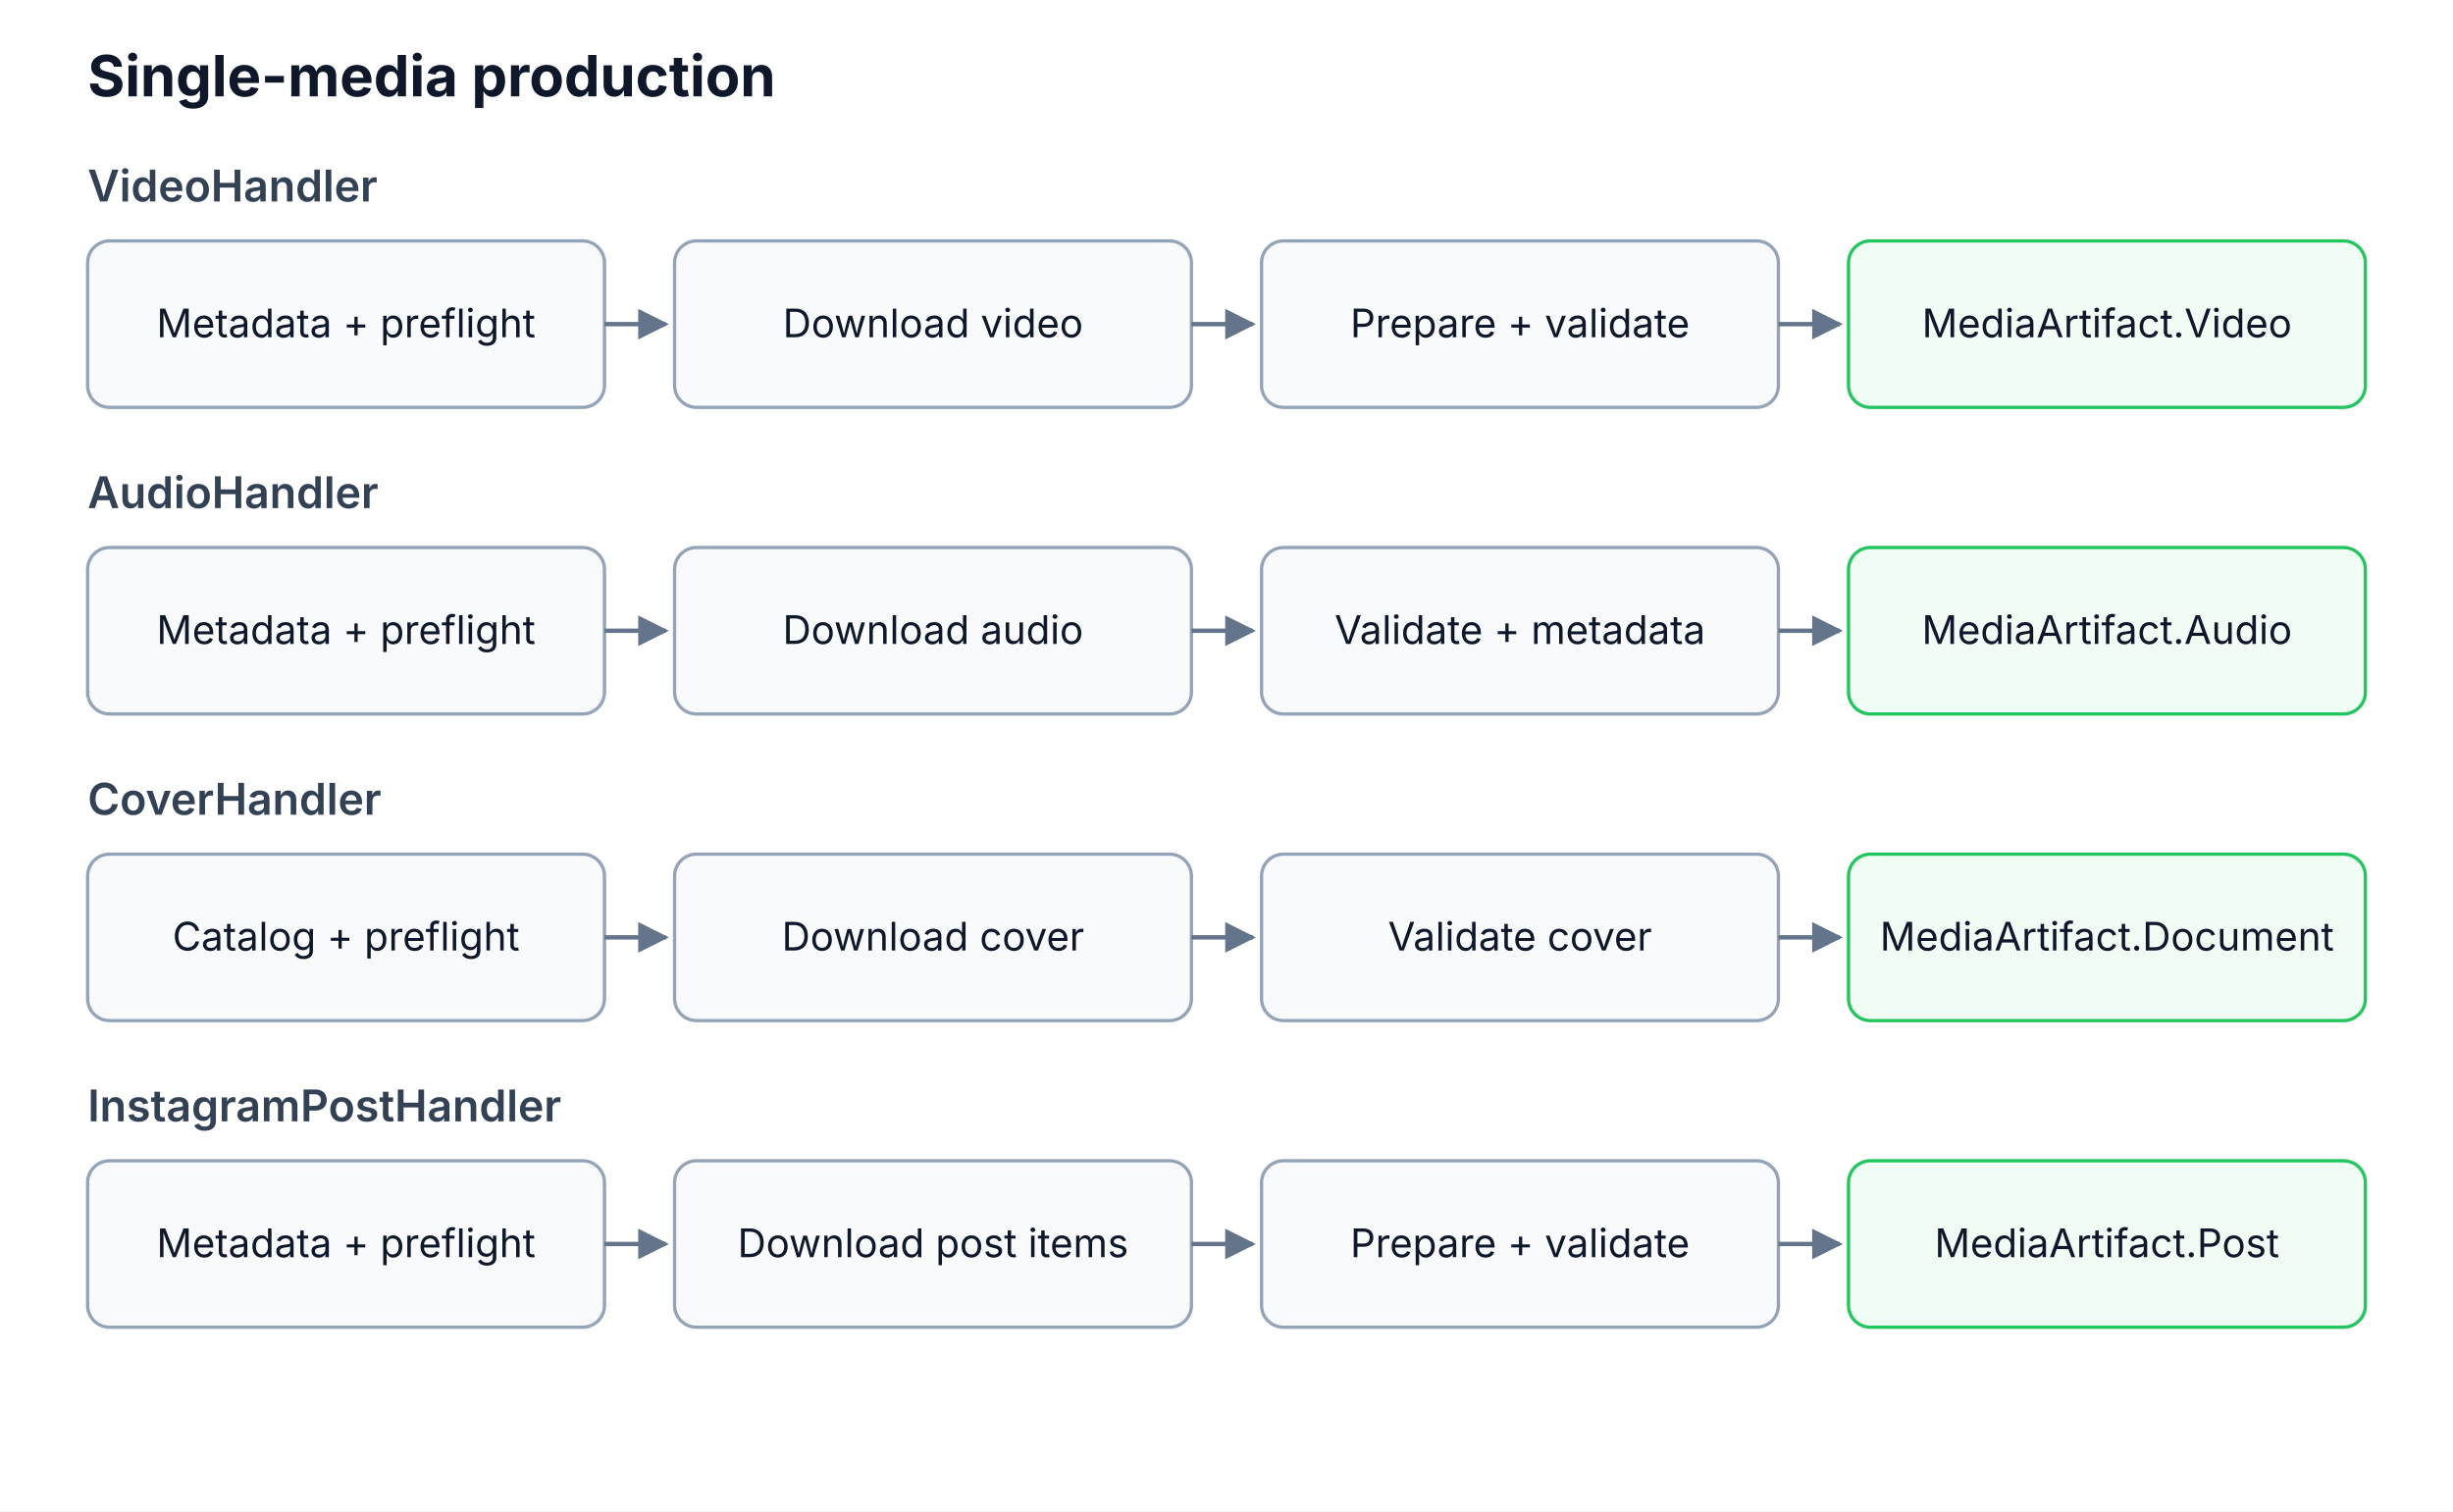
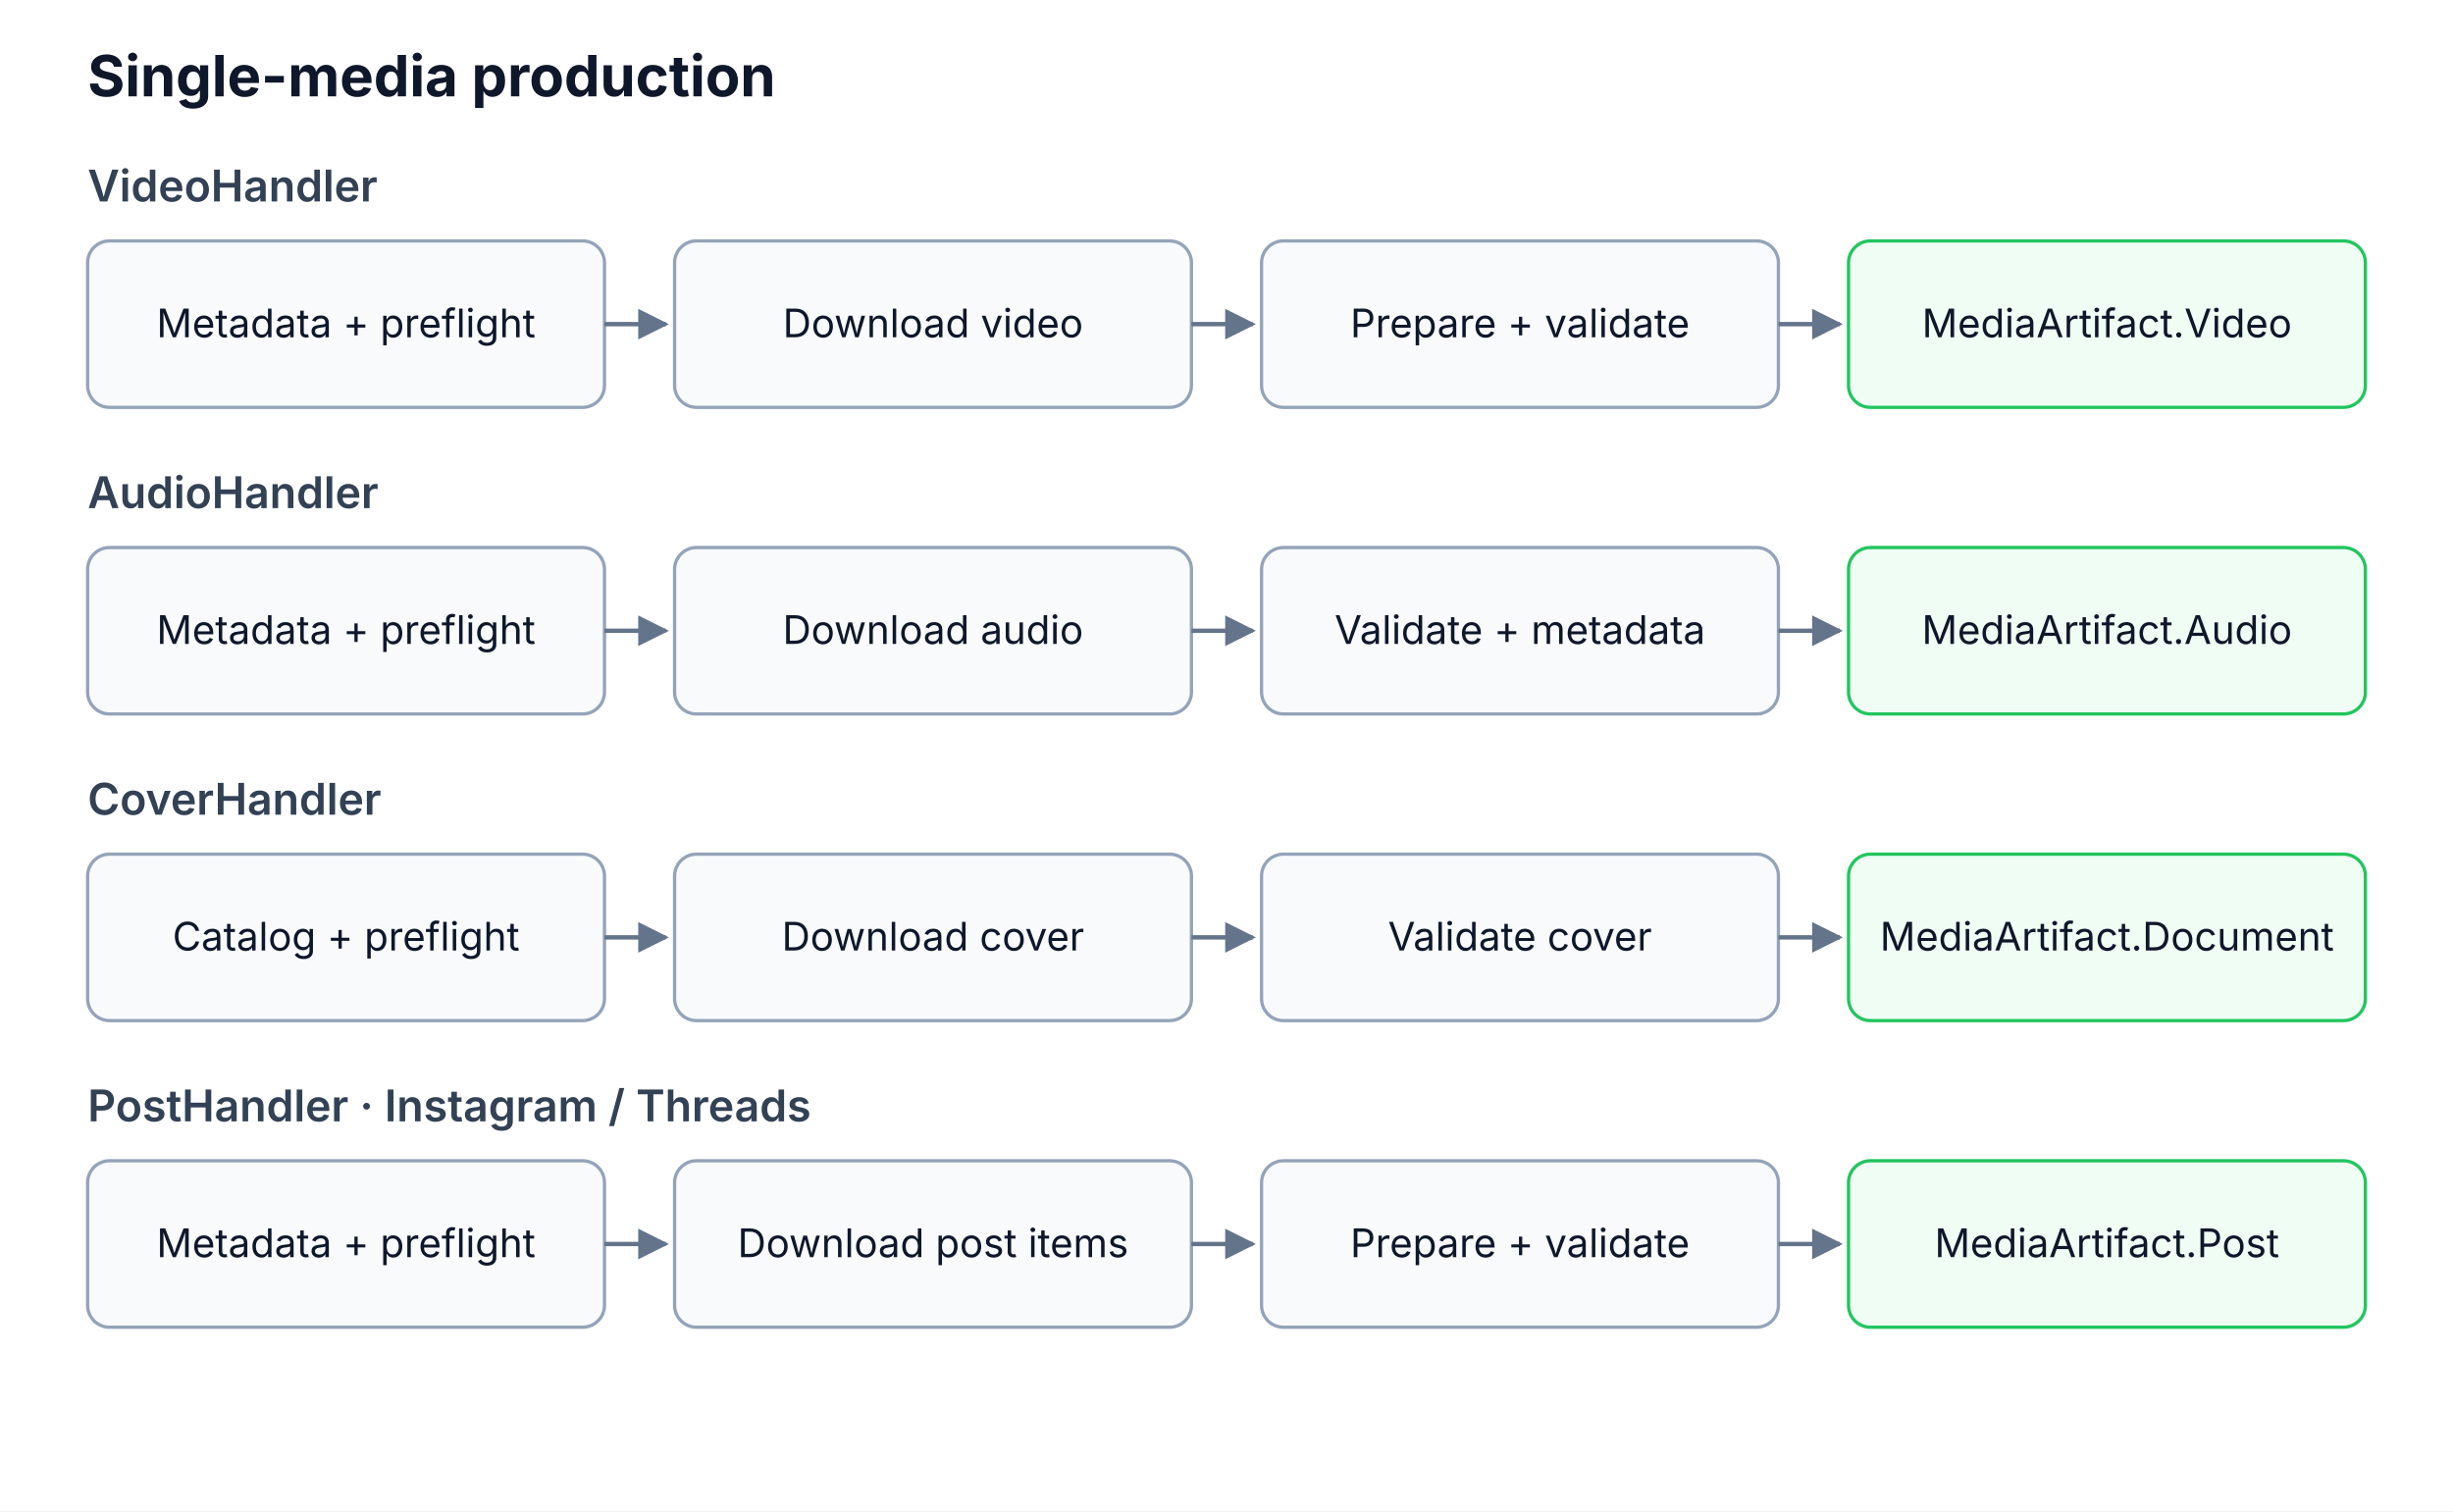
<svg xmlns="http://www.w3.org/2000/svg" width="1120" height="690" viewBox="0 0 1120 690" role="img" aria-labelledby="title description">
  <defs>
    <marker id="arrow" viewBox="0 0 10 10" refX="9" refY="5" markerWidth="7" markerHeight="7" orient="auto">
      <path d="M 0 0 L 10 5 L 0 10 z" fill="#64748b" />
    </marker>
    <style>
      text { font: 18px -apple-system, BlinkMacSystemFont, "Segoe UI", sans-serif; fill: #0f172a; }
      .title { font-size: 26px; font-weight: 700; }
      .stage { font-size: 20px; font-weight: 600; fill: #334155; }
      .box { fill: #f8fafc; stroke: #94a3b8; stroke-width: 1.5; }
      .store { fill: #eff6ff; stroke: #3b82f6; stroke-width: 1.5; }
      .external { fill: #f0fdf4; stroke: #22c55e; stroke-width: 1.5; }
      .arrow { fill: none; stroke: #64748b; stroke-width: 2; marker-end: url(#arrow); }
    </style>
  </defs>
  <rect width="1120" height="690" fill="#ffffff" />
  <text x="40" y="44" class="title">Single-media production</text>
  <text x="40" y="92" class="stage">VideoHandler</text>
  <rect x="40.0" y="110" width="236.0" height="76" rx="10" class="box" />
  <text x="158.0" y="154.0" text-anchor="middle">Metadata + preflight</text>
  <path d="M 276.0 148 H 304.0" class="arrow" />
  <rect x="308.0" y="110" width="236.0" height="76" rx="10" class="box" />
  <text x="426.0" y="154.0" text-anchor="middle">Download video</text>
  <path d="M 544.0 148 H 572.0" class="arrow" />
  <rect x="576.0" y="110" width="236.0" height="76" rx="10" class="box" />
  <text x="694.0" y="154.0" text-anchor="middle">Prepare + validate</text>
  <path d="M 812.0 148 H 840.0" class="arrow" />
  <rect x="844.0" y="110" width="236.0" height="76" rx="10" class="external" />
  <text x="962.0" y="154.0" text-anchor="middle">MediaArtifact.Video</text>
  <text x="40" y="232" class="stage">AudioHandler</text>
  <rect x="40.0" y="250" width="236.0" height="76" rx="10" class="box" />
  <text x="158.0" y="294.0" text-anchor="middle">Metadata + preflight</text>
  <path d="M 276.0 288 H 304.0" class="arrow" />
  <rect x="308.0" y="250" width="236.0" height="76" rx="10" class="box" />
  <text x="426.0" y="294.0" text-anchor="middle">Download audio</text>
  <path d="M 544.0 288 H 572.0" class="arrow" />
  <rect x="576.0" y="250" width="236.0" height="76" rx="10" class="box" />
  <text x="694.0" y="294.0" text-anchor="middle">Validate + metadata</text>
  <path d="M 812.0 288 H 840.0" class="arrow" />
  <rect x="844.0" y="250" width="236.0" height="76" rx="10" class="external" />
  <text x="962.0" y="294.0" text-anchor="middle">MediaArtifact.Audio</text>
  <text x="40" y="372" class="stage">CoverHandler</text>
  <rect x="40.0" y="390" width="236.0" height="76" rx="10" class="box" />
  <text x="158.0" y="434.0" text-anchor="middle">Catalog + preflight</text>
  <path d="M 276.0 428 H 304.0" class="arrow" />
  <rect x="308.0" y="390" width="236.0" height="76" rx="10" class="box" />
  <text x="426.0" y="434.0" text-anchor="middle">Download cover</text>
  <path d="M 544.0 428 H 572.0" class="arrow" />
  <rect x="576.0" y="390" width="236.0" height="76" rx="10" class="box" />
  <text x="694.0" y="434.0" text-anchor="middle">Validate cover</text>
  <path d="M 812.0 428 H 840.0" class="arrow" />
  <rect x="844.0" y="390" width="236.0" height="76" rx="10" class="external" />
  <text x="962.0" y="434.0" text-anchor="middle">MediaArtifact.Document</text>
-   <text x="40" y="512" class="stage">InstagramPostHandler</text>
+   <text x="40" y="512" class="stage">PostHandler · Instagram / Threads</text>
  <rect x="40.0" y="530" width="236.0" height="76" rx="10" class="box" />
  <text x="158.0" y="574.0" text-anchor="middle">Metadata + preflight</text>
  <path d="M 276.0 568 H 304.0" class="arrow" />
  <rect x="308.0" y="530" width="236.0" height="76" rx="10" class="box" />
  <text x="426.0" y="574.0" text-anchor="middle">Download post items</text>
  <path d="M 544.0 568 H 572.0" class="arrow" />
  <rect x="576.0" y="530" width="236.0" height="76" rx="10" class="box" />
  <text x="694.0" y="574.0" text-anchor="middle">Prepare + validate</text>
  <path d="M 812.0 568 H 840.0" class="arrow" />
  <rect x="844.0" y="530" width="236.0" height="76" rx="10" class="external" />
  <text x="962.0" y="574.0" text-anchor="middle">MediaArtifact.Post</text>
</svg>
